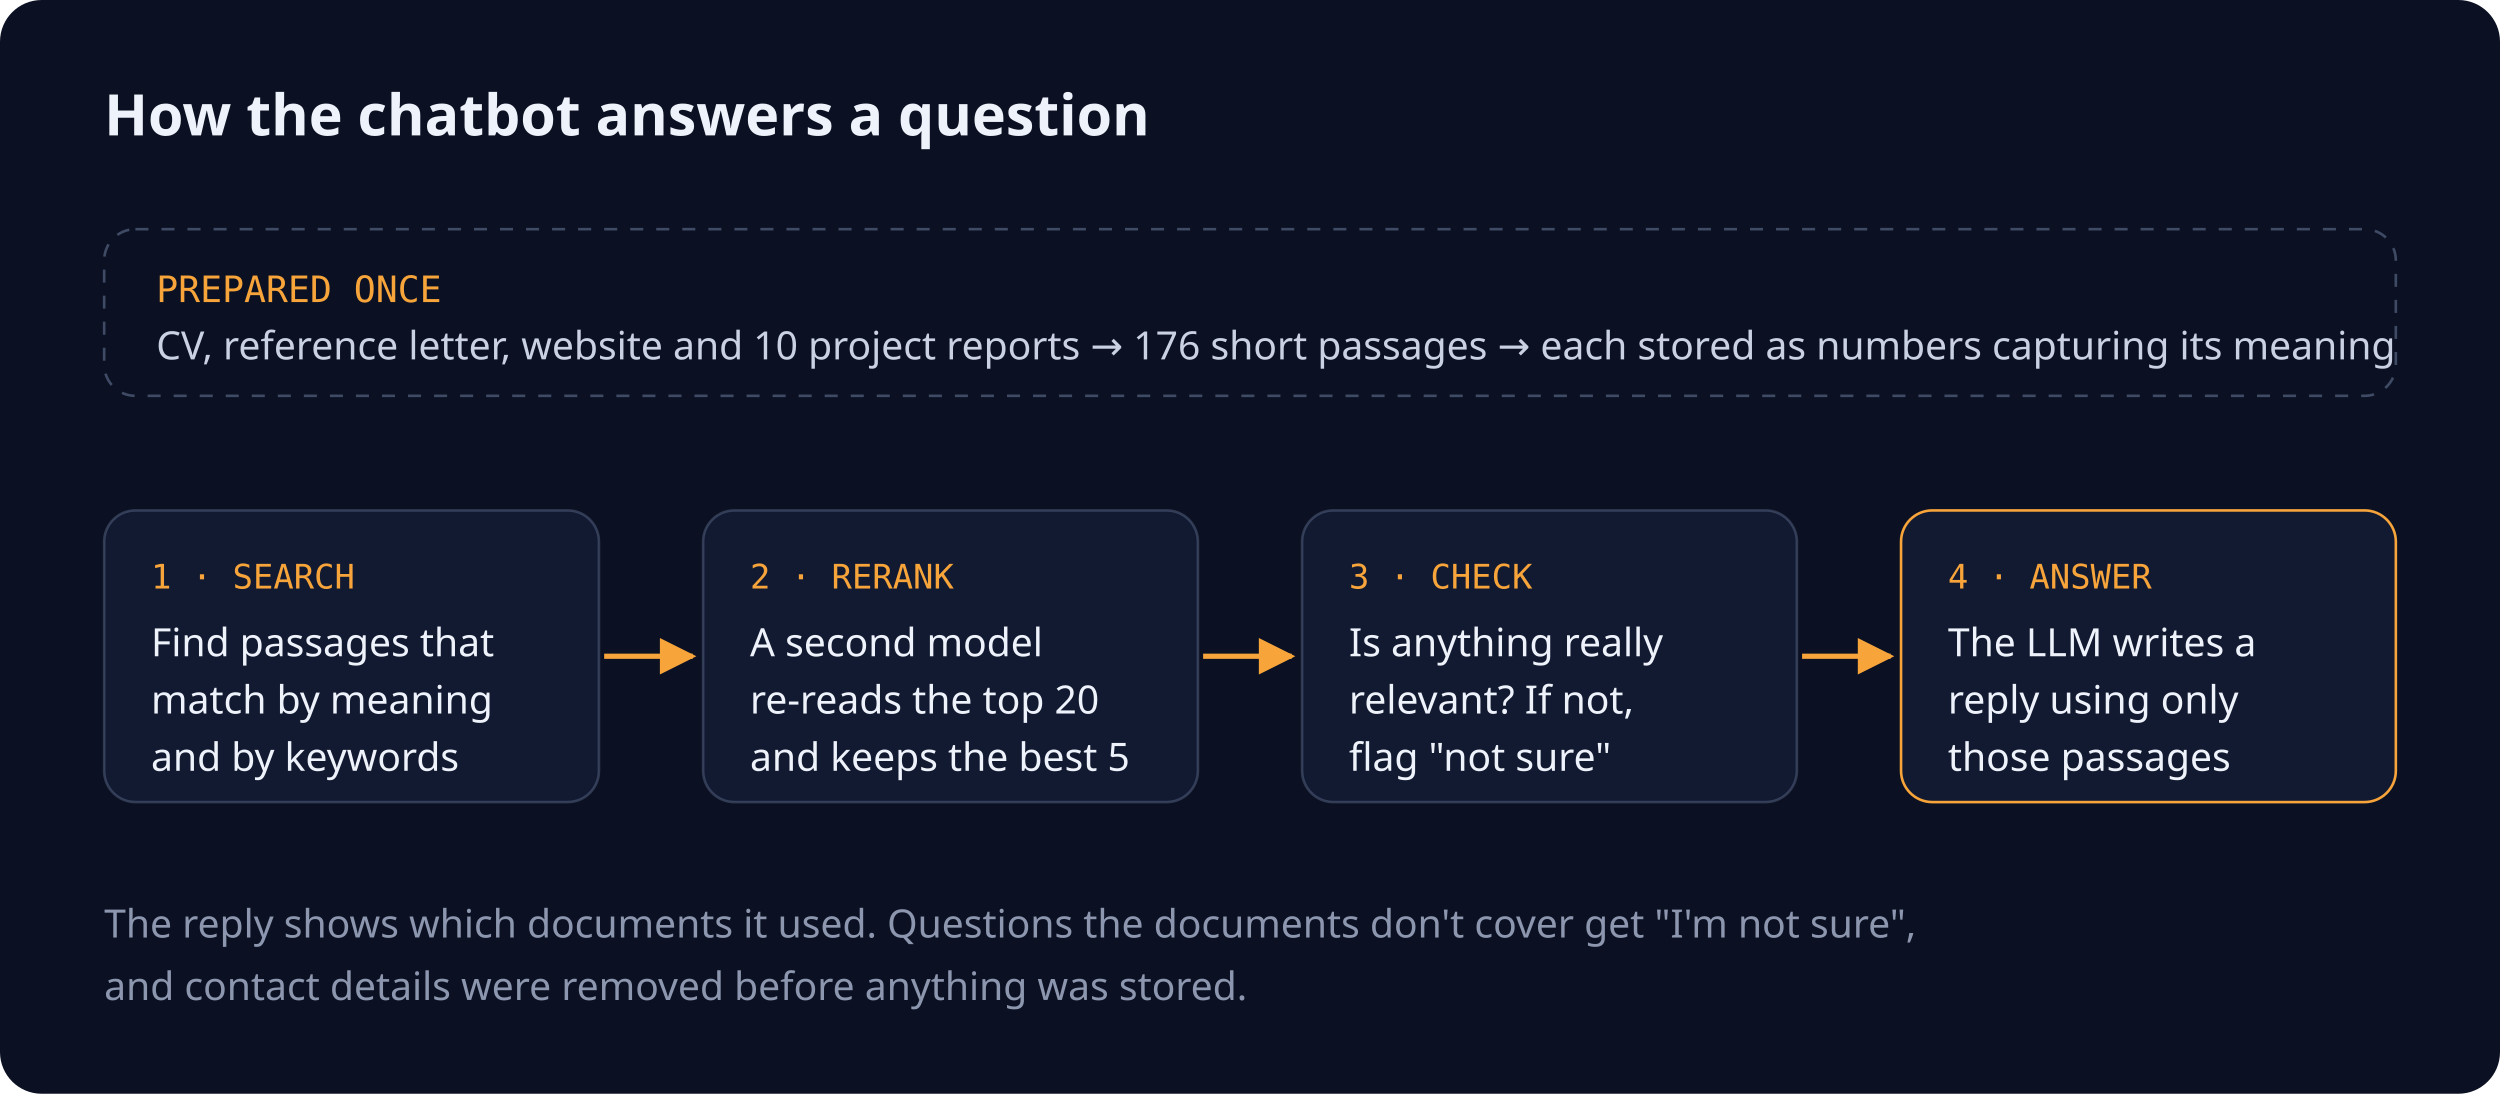
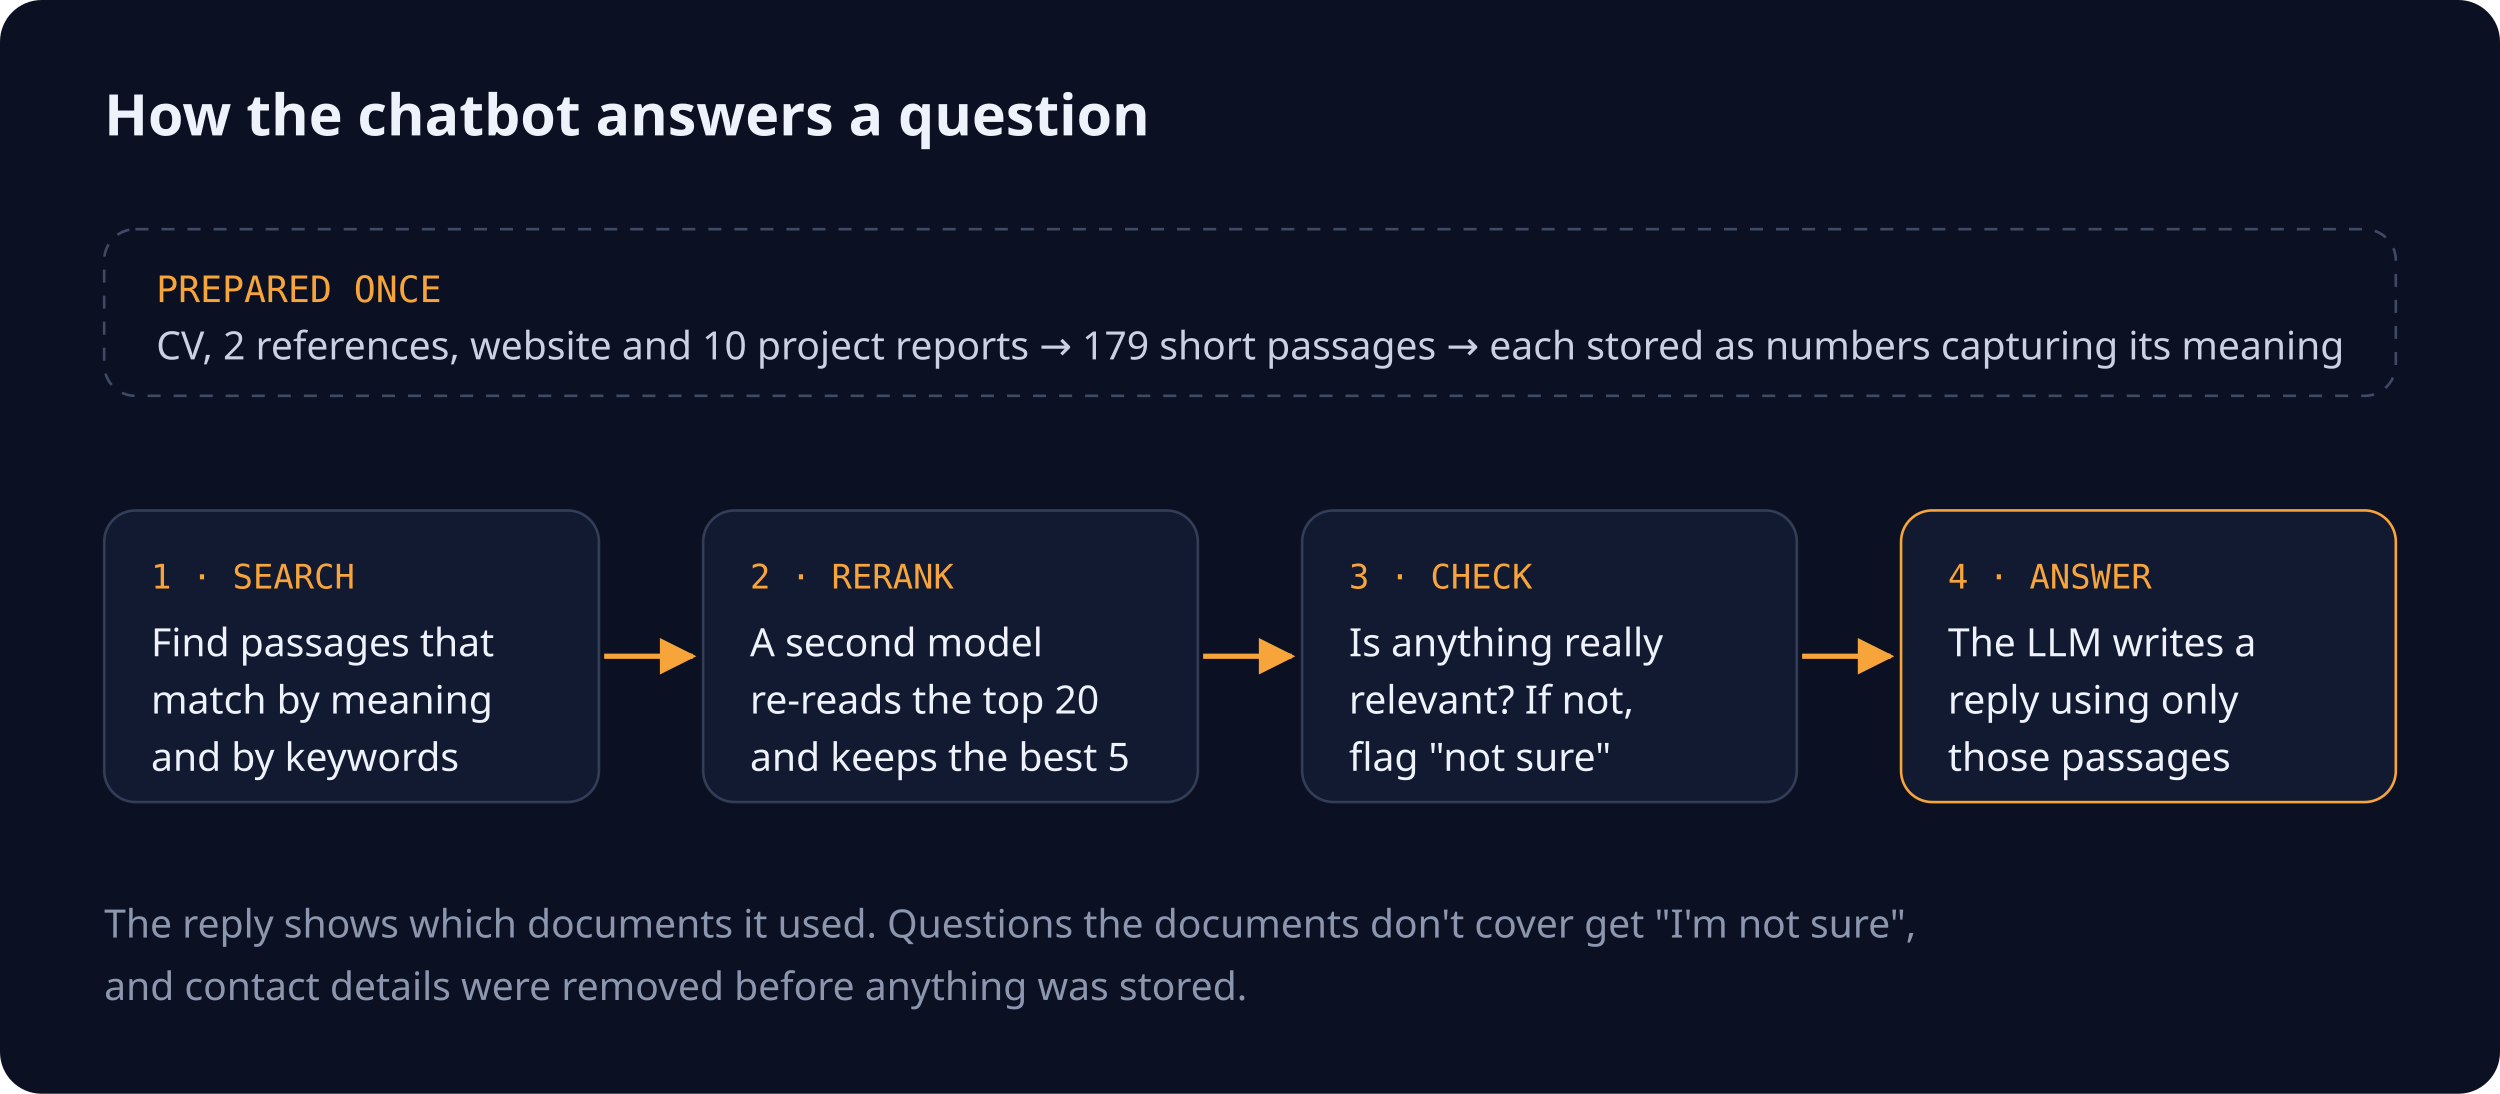
<svg xmlns="http://www.w3.org/2000/svg" viewBox="0 0 960 420" font-family="Manrope, Segoe UI, system-ui, sans-serif">
  <rect width="960" height="420" rx="16" fill="#0B1122" />
  <defs>
    <marker id="a" viewBox="0 0 10 10" refX="9" refY="5" markerWidth="7" markerHeight="7" orient="auto">
      <path d="M0 0L10 5L0 10z" fill="#F7A43B" />
    </marker>
  </defs>
  <text x="40" y="52" fill="#EEF2FA" font-size="22" font-weight="700" font-family="Sora, Segoe UI, sans-serif">How the chatbot answers a question</text>
  <rect x="40" y="88" width="880" height="64" rx="12" fill="none" stroke="rgba(160,180,225,.35)" stroke-dasharray="5 5" />
  <text x="60" y="116" fill="#F7A43B" font-size="14" font-family="JetBrains Mono, Menlo, monospace">PREPARED ONCE</text>
-   <text x="60" y="138" fill="#C9D1E3" font-size="15">CV, reference letter, website and 10 project reports  →  176 short passages  →  each stored as numbers capturing its meaning</text>
+   <text x="60" y="138" fill="#C9D1E3" font-size="15">CV, 2 references, website and 10 project reports  →  179 short passages  →  each stored as numbers capturing its meaning</text>
  <g font-size="15" fill="#EEF2FA">
    <rect x="40" y="196" width="190" height="112" rx="12" fill="#121A31" stroke="rgba(160,180,225,.25)" />
    <text x="58" y="226" fill="#F7A43B" font-size="13" font-family="JetBrains Mono, Menlo, monospace">1 · SEARCH</text>
    <text x="58" y="252">Find passages that</text>
    <text x="58" y="274">match by meaning</text>
    <text x="58" y="296">and by keywords</text>
    <rect x="270" y="196" width="190" height="112" rx="12" fill="#121A31" stroke="rgba(160,180,225,.25)" />
    <text x="288" y="226" fill="#F7A43B" font-size="13" font-family="JetBrains Mono, Menlo, monospace">2 · RERANK</text>
    <text x="288" y="252">A second model</text>
    <text x="288" y="274">re-reads the top 20</text>
    <text x="288" y="296">and keeps the best 5</text>
    <rect x="500" y="196" width="190" height="112" rx="12" fill="#121A31" stroke="rgba(160,180,225,.25)" />
    <text x="518" y="226" fill="#F7A43B" font-size="13" font-family="JetBrains Mono, Menlo, monospace">3 · CHECK</text>
    <text x="518" y="252">Is anything really</text>
    <text x="518" y="274">relevant? If not,</text>
    <text x="518" y="296">flag "not sure"</text>
    <rect x="730" y="196" width="190" height="112" rx="12" fill="#121A31" stroke="#F7A43B" />
    <text x="748" y="226" fill="#F7A43B" font-size="13" font-family="JetBrains Mono, Menlo, monospace">4 · ANSWER</text>
    <text x="748" y="252">The LLM writes a</text>
    <text x="748" y="274">reply using only</text>
    <text x="748" y="296">those passages</text>
  </g>
  <g stroke="#F7A43B" stroke-width="2" marker-end="url(#a)">
    <line x1="232" y1="252" x2="266" y2="252" />
    <line x1="462" y1="252" x2="496" y2="252" />
    <line x1="692" y1="252" x2="726" y2="252" />
  </g>
  <text x="40" y="360" fill="#8C96AE" font-size="15">The reply shows which documents it used. Questions the documents don't cover get "I'm not sure",</text>
  <text x="40" y="384" fill="#8C96AE" font-size="15">and contact details were removed before anything was stored.</text>
</svg>
